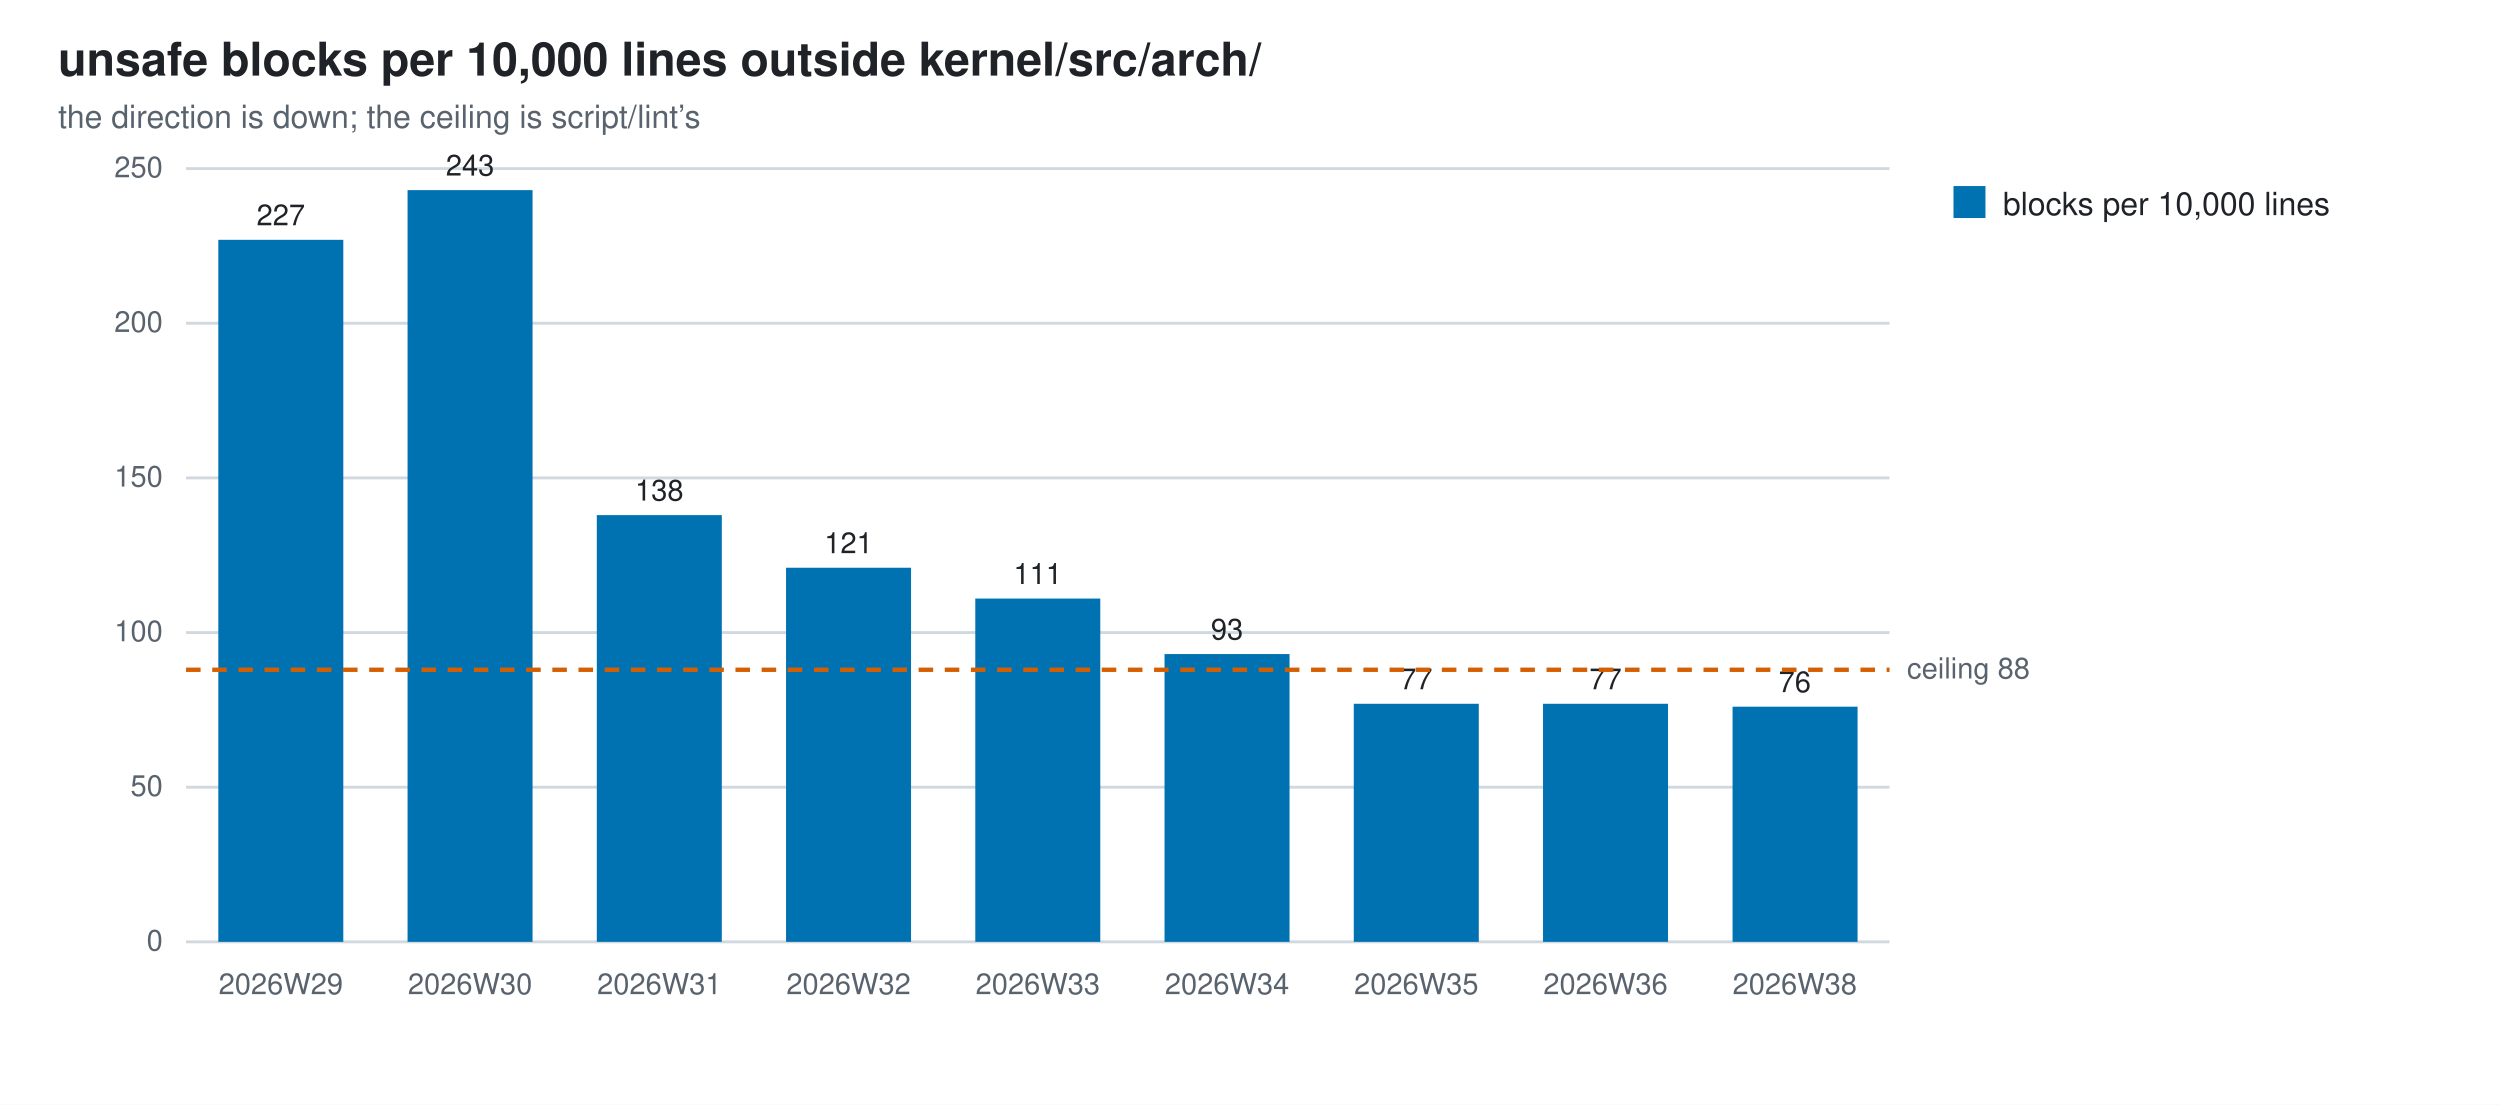
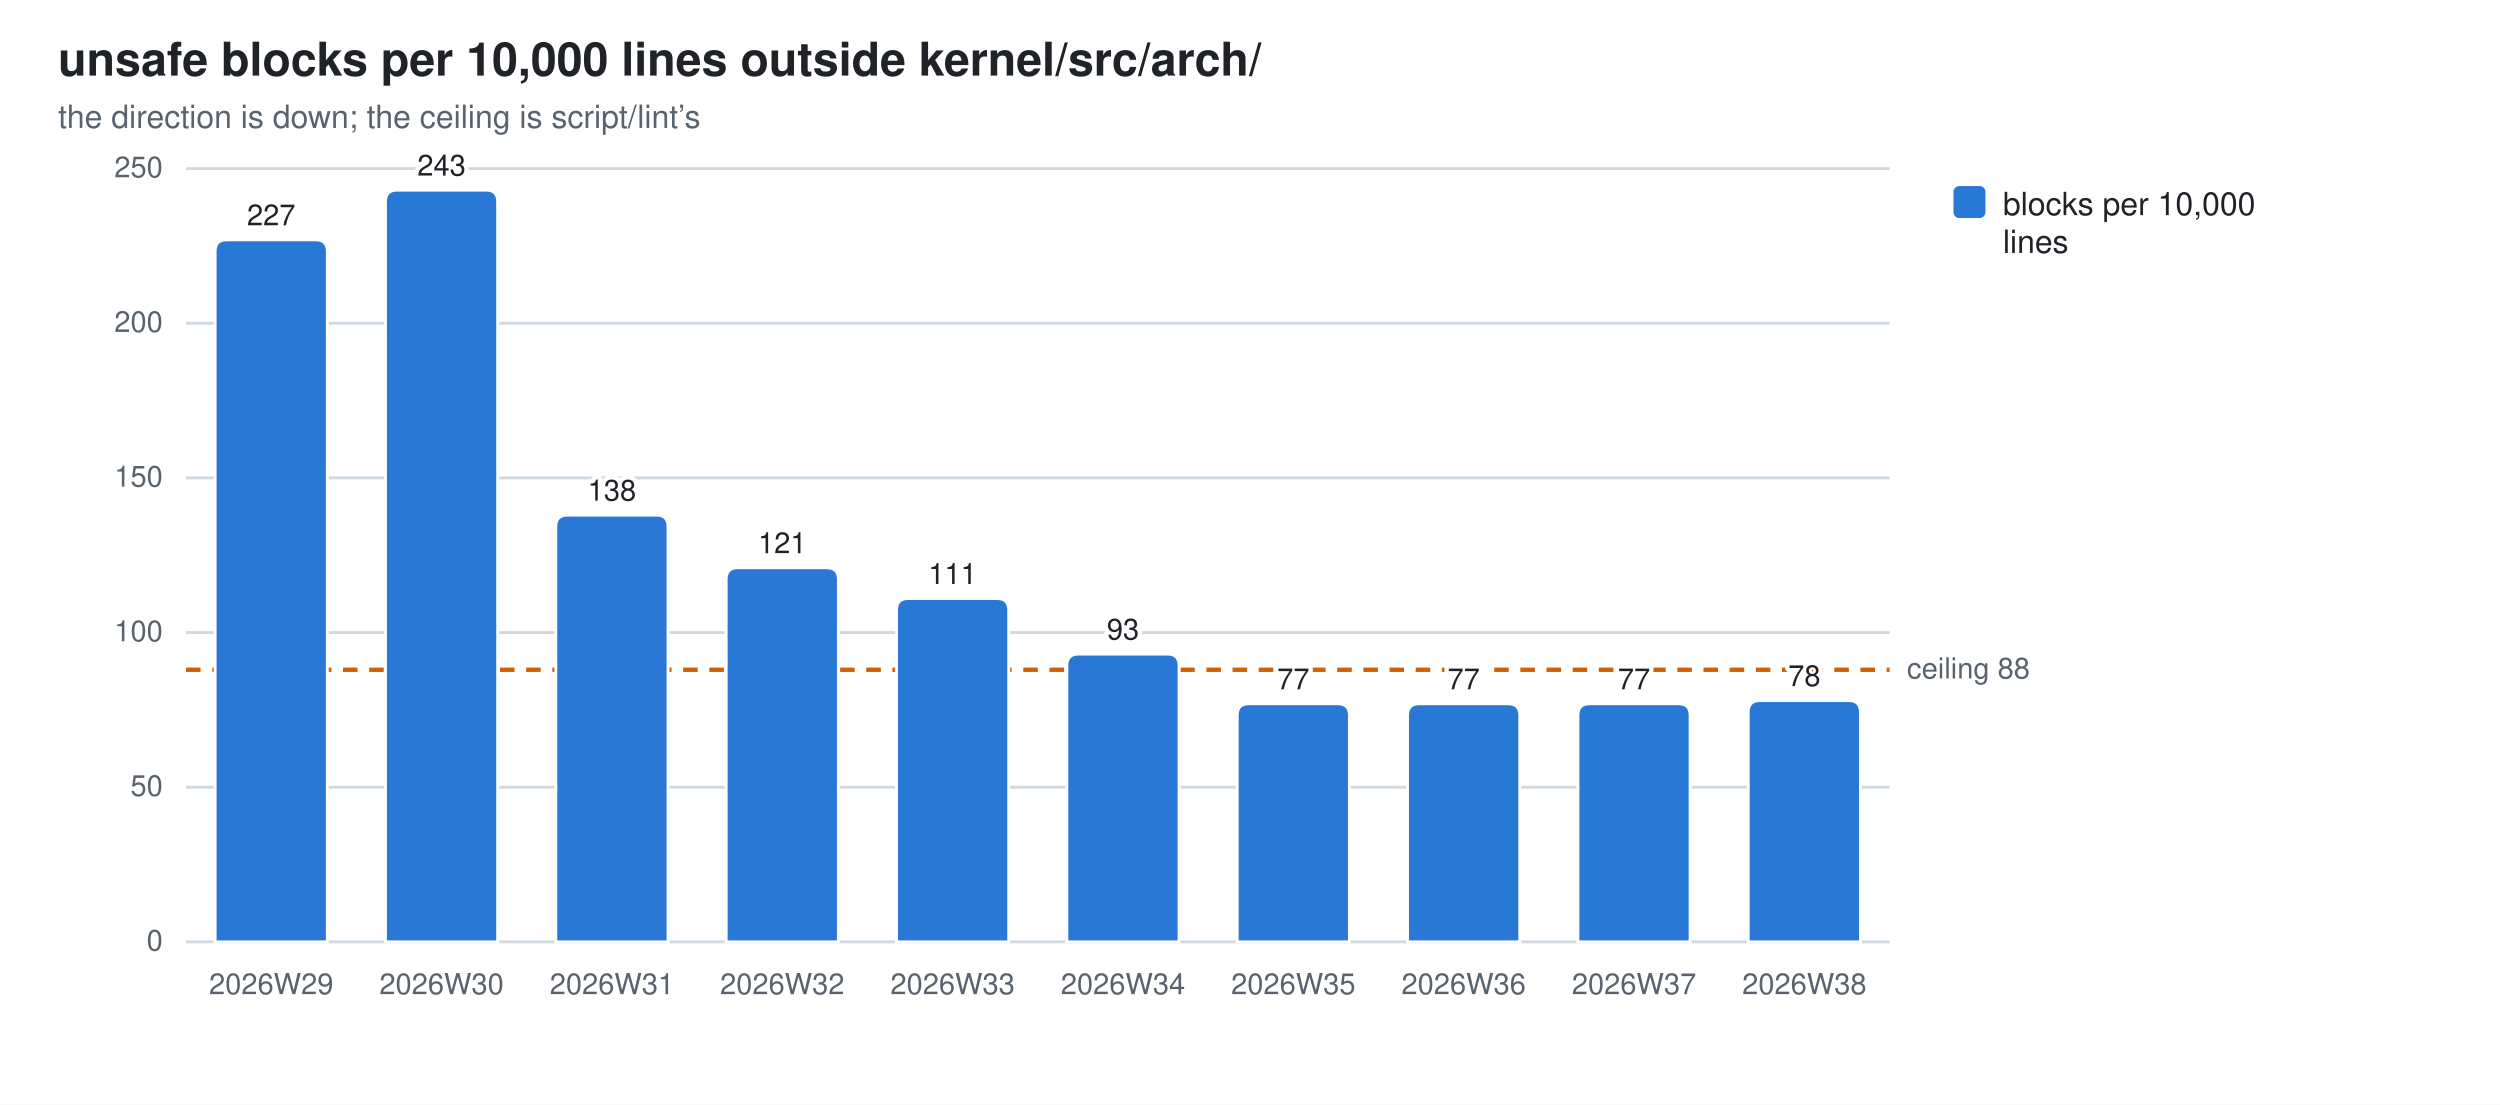
<svg xmlns="http://www.w3.org/2000/svg" width="860" height="380" viewBox="0 0 860 380" role="img" aria-label="unsafe blocks per 10,000 lines outside kernel/src/arch/">
  <style>
  .bg{fill:#ffffff} .fg{fill:#1f2328} .mut{fill:#59636e} .grid{stroke:#d1d9e0}
+   .seg{stroke:#ffffff;stroke-width:1}
+   .val{paint-order:stroke;stroke:#ffffff;stroke-width:3px;stroke-linejoin:round}
+   .s0{fill:#2a78d6}  .s1{fill:#eb6834}  .s2{fill:#1baf7a}  .s3{fill:#eda100}  .s4{fill:#e87ba4}  .s5{fill:#008300}  .s6{fill:#4a3aa7}
  @media (prefers-color-scheme: dark){
-     .bg{fill:#0d1117} .fg{fill:#e6edf3} .mut{fill:#9198a1} .grid{stroke:#30363d}}
+     .bg{fill:#0d1117} .fg{fill:#e6edf3} .mut{fill:#9198a1} .grid{stroke:#30363d}
+     .seg{stroke:#0d1117} .val{stroke:#0d1117} .s0{fill:#3987e5} .s1{fill:#d95926} .s2{fill:#199e70} .s3{fill:#c98500} .s4{fill:#d55181} .s5{fill:#008300} .s6{fill:#9085e9}}
  text{font-family:-apple-system,BlinkMacSystemFont,"Segoe UI",Helvetica,Arial,sans-serif}
</style>
  <rect class="bg" width="860" height="380" />
  <text class="fg" x="20" y="26" font-size="16" font-weight="600">unsafe blocks per 10,000 lines outside kernel/src/arch/</text>
  <text class="mut" x="20" y="44" font-size="11">the direction is down; the ceiling is script/lint’s</text>
  <line class="grid" x1="64" y1="324.0" x2="650.0" y2="324.0" stroke-width="1" />
  <text class="mut" x="56" y="327.0" font-size="10" text-anchor="end">0</text>
  <line class="grid" x1="64" y1="270.8" x2="650.0" y2="270.8" stroke-width="1" />
  <text class="mut" x="56" y="273.8" font-size="10" text-anchor="end">50</text>
  <line class="grid" x1="64" y1="217.6" x2="650.0" y2="217.6" stroke-width="1" />
  <text class="mut" x="56" y="220.6" font-size="10" text-anchor="end">100</text>
  <line class="grid" x1="64" y1="164.4" x2="650.0" y2="164.4" stroke-width="1" />
  <text class="mut" x="56" y="167.4" font-size="10" text-anchor="end">150</text>
  <line class="grid" x1="64" y1="111.2" x2="650.0" y2="111.2" stroke-width="1" />
  <text class="mut" x="56" y="114.2" font-size="10" text-anchor="end">200</text>
  <line class="grid" x1="64" y1="58.0" x2="650.0" y2="58.0" stroke-width="1" />
  <text class="mut" x="56" y="61.0" font-size="10" text-anchor="end">250</text>
-   <rect x="75.1" y="82.5" width="43.0" height="241.5" fill="#0072B2" />
-   <text class="mut" x="96.6" y="342" font-size="10" text-anchor="middle">2026W29</text>
-   <text class="fg" x="96.6" y="77.5" font-size="10" text-anchor="middle">227</text>
-   <rect x="140.2" y="65.4" width="43.0" height="258.6" fill="#0072B2" />
-   <text class="mut" x="161.7" y="342" font-size="10" text-anchor="middle">2026W30</text>
-   <text class="fg" x="161.7" y="60.4" font-size="10" text-anchor="middle">243</text>
-   <rect x="205.3" y="177.2" width="43.0" height="146.8" fill="#0072B2" />
-   <text class="mut" x="226.8" y="342" font-size="10" text-anchor="middle">2026W31</text>
-   <text class="fg" x="226.8" y="172.2" font-size="10" text-anchor="middle">138</text>
-   <rect x="270.4" y="195.3" width="43.0" height="128.7" fill="#0072B2" />
-   <text class="mut" x="291.9" y="342" font-size="10" text-anchor="middle">2026W32</text>
-   <text class="fg" x="291.9" y="190.3" font-size="10" text-anchor="middle">121</text>
-   <rect x="335.5" y="205.9" width="43.0" height="118.1" fill="#0072B2" />
-   <text class="mut" x="357.0" y="342" font-size="10" text-anchor="middle">2026W33</text>
-   <text class="fg" x="357.0" y="200.9" font-size="10" text-anchor="middle">111</text>
-   <rect x="400.6" y="225.0" width="43.0" height="99.0" fill="#0072B2" />
-   <text class="mut" x="422.1" y="342" font-size="10" text-anchor="middle">2026W34</text>
-   <text class="fg" x="422.1" y="220.0" font-size="10" text-anchor="middle">93</text>
-   <rect x="465.7" y="242.1" width="43.0" height="81.9" fill="#0072B2" />
-   <text class="mut" x="487.2" y="342" font-size="10" text-anchor="middle">2026W35</text>
-   <text class="fg" x="487.2" y="237.1" font-size="10" text-anchor="middle">77</text>
-   <rect x="530.8" y="242.1" width="43.0" height="81.9" fill="#0072B2" />
-   <text class="mut" x="552.3" y="342" font-size="10" text-anchor="middle">2026W36</text>
-   <text class="fg" x="552.3" y="237.1" font-size="10" text-anchor="middle">77</text>
-   <rect x="596.0" y="243.1" width="43.0" height="80.9" fill="#0072B2" />
-   <text class="mut" x="617.4" y="342" font-size="10" text-anchor="middle">2026W38</text>
-   <text class="fg" x="617.4" y="238.1" font-size="10" text-anchor="middle">76</text>
  <line x1="64" y1="230.4" x2="650.0" y2="230.4" stroke="#D55E00" stroke-width="1.5" stroke-dasharray="5 4" />
  <text class="mut" x="656.0" y="233.4" font-size="10">ceiling 88</text>
-   <rect x="672" y="64" width="11" height="11" fill="#0072B2" />
-   <text class="fg" x="689" y="74" font-size="11">blocks per 10,000 lines</text>
+   <path class="seg s0" d="M74.0,324.0 V86.5 Q74.0,82.5 78.0,82.5 H108.6 Q112.6,82.5 112.6,86.5 V324.0 Z" />
+   <text class="mut" x="93.3" y="342" font-size="10" text-anchor="middle">2026W29</text>
+   <text class="fg val" x="93.3" y="77.5" font-size="10" text-anchor="middle">227</text>
+   <path class="seg s0" d="M132.6,324.0 V69.4 Q132.6,65.4 136.6,65.4 H167.2 Q171.2,65.4 171.2,69.4 V324.0 Z" />
+   <text class="mut" x="151.9" y="342" font-size="10" text-anchor="middle">2026W30</text>
+   <text class="fg val" x="151.9" y="60.4" font-size="10" text-anchor="middle">243</text>
+   <path class="seg s0" d="M191.2,324.0 V181.2 Q191.2,177.2 195.2,177.2 H225.8 Q229.8,177.2 229.8,181.2 V324.0 Z" />
+   <text class="mut" x="210.5" y="342" font-size="10" text-anchor="middle">2026W31</text>
+   <text class="fg val" x="210.5" y="172.2" font-size="10" text-anchor="middle">138</text>
+   <path class="seg s0" d="M249.8,324.0 V199.3 Q249.8,195.3 253.8,195.3 H284.4 Q288.4,195.3 288.4,199.3 V324.0 Z" />
+   <text class="mut" x="269.1" y="342" font-size="10" text-anchor="middle">2026W32</text>
+   <text class="fg val" x="269.1" y="190.3" font-size="10" text-anchor="middle">121</text>
+   <path class="seg s0" d="M308.4,324.0 V209.9 Q308.4,205.9 312.4,205.9 H343.0 Q347.0,205.9 347.0,209.9 V324.0 Z" />
+   <text class="mut" x="327.7" y="342" font-size="10" text-anchor="middle">2026W33</text>
+   <text class="fg val" x="327.7" y="200.9" font-size="10" text-anchor="middle">111</text>
+   <path class="seg s0" d="M367.0,324.0 V229.0 Q367.0,225.0 371.0,225.0 H401.6 Q405.6,225.0 405.6,229.0 V324.0 Z" />
+   <text class="mut" x="386.3" y="342" font-size="10" text-anchor="middle">2026W34</text>
+   <text class="fg val" x="386.3" y="220.0" font-size="10" text-anchor="middle">93</text>
+   <path class="seg s0" d="M425.6,324.0 V246.1 Q425.6,242.1 429.6,242.1 H460.2 Q464.2,242.1 464.2,246.1 V324.0 Z" />
+   <text class="mut" x="444.9" y="342" font-size="10" text-anchor="middle">2026W35</text>
+   <text class="fg val" x="444.9" y="237.1" font-size="10" text-anchor="middle">77</text>
+   <path class="seg s0" d="M484.2,324.0 V246.1 Q484.2,242.1 488.2,242.1 H518.8 Q522.8,242.1 522.8,246.1 V324.0 Z" />
+   <text class="mut" x="503.5" y="342" font-size="10" text-anchor="middle">2026W36</text>
+   <text class="fg val" x="503.5" y="237.1" font-size="10" text-anchor="middle">77</text>
+   <path class="seg s0" d="M542.8,324.0 V246.1 Q542.8,242.1 546.8,242.1 H577.4 Q581.4,242.1 581.4,246.1 V324.0 Z" />
+   <text class="mut" x="562.1" y="342" font-size="10" text-anchor="middle">2026W37</text>
+   <text class="fg val" x="562.1" y="237.1" font-size="10" text-anchor="middle">77</text>
+   <path class="seg s0" d="M601.4,324.0 V245.0 Q601.4,241.0 605.4,241.0 H636.0 Q640.0,241.0 640.0,245.0 V324.0 Z" />
+   <text class="mut" x="620.7" y="342" font-size="10" text-anchor="middle">2026W38</text>
+   <text class="fg val" x="620.7" y="236.0" font-size="10" text-anchor="middle">78</text>
+   <rect class="s0" x="672" y="64" width="11" height="11" rx="2" />
+   <text class="fg" y="74" font-size="11">
+     <tspan x="689" dy="0">blocks per 10,000</tspan>
+     <tspan x="689" dy="13">lines</tspan>
+   </text>
</svg>
